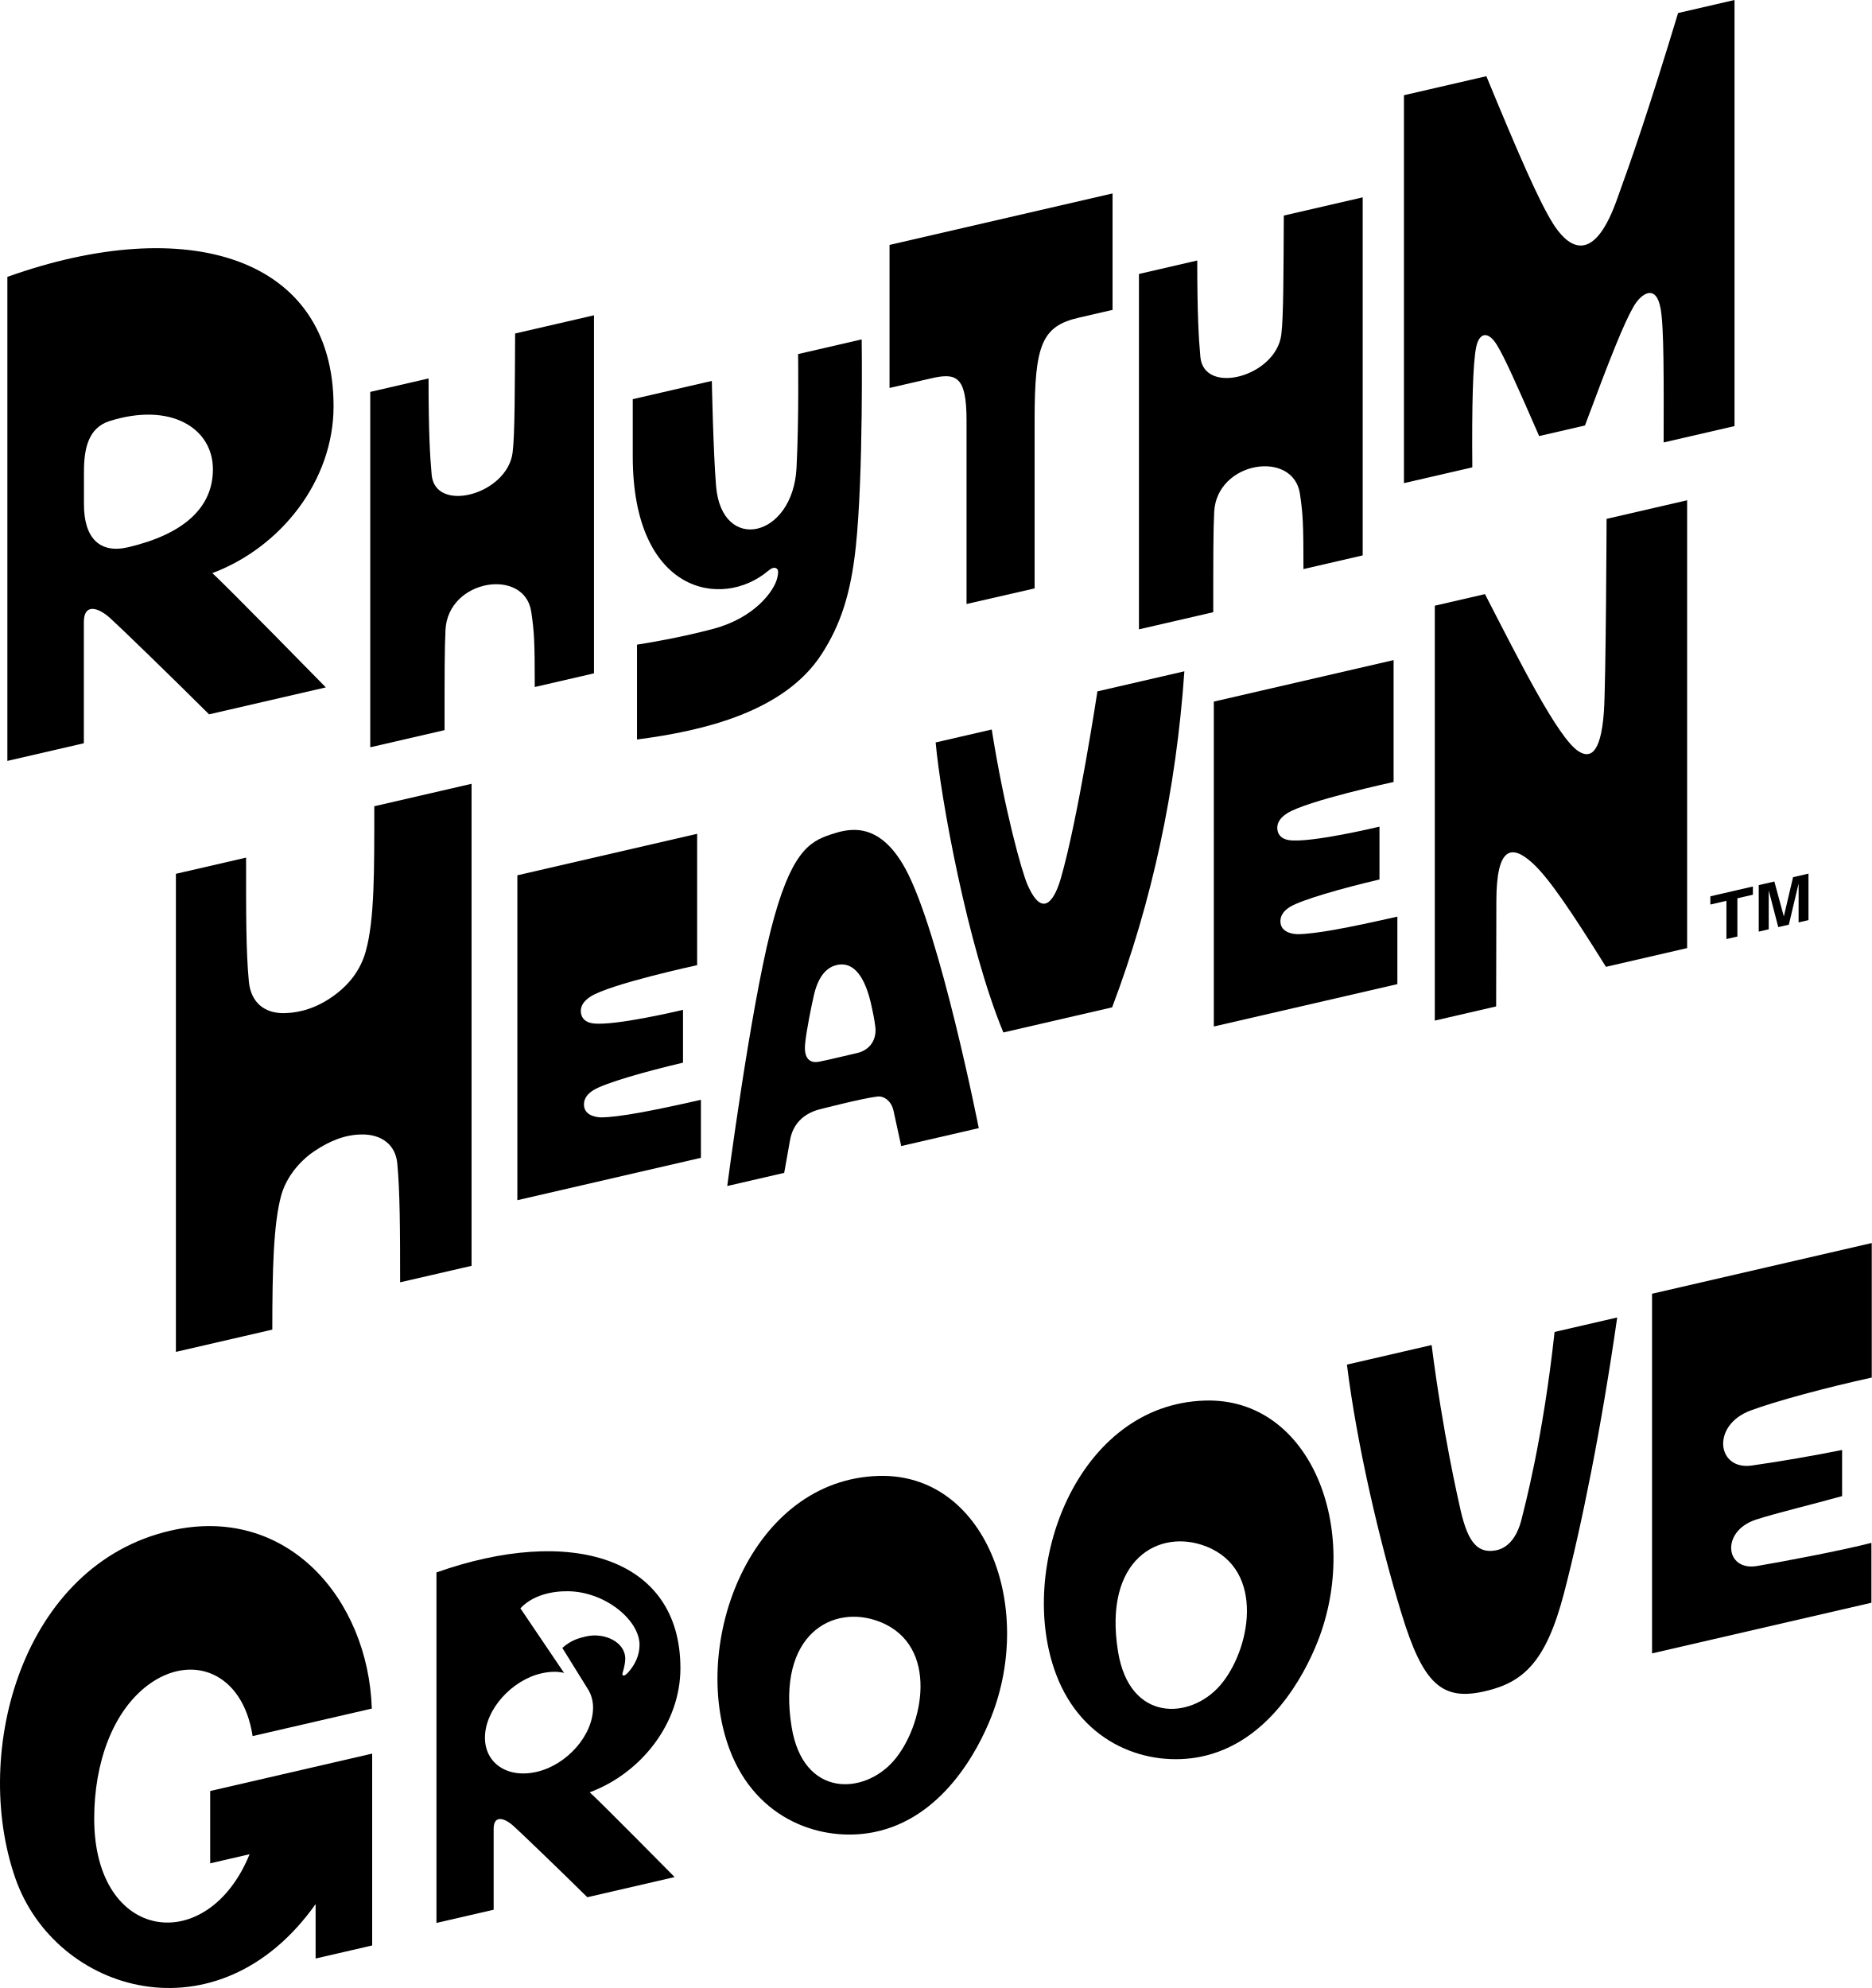
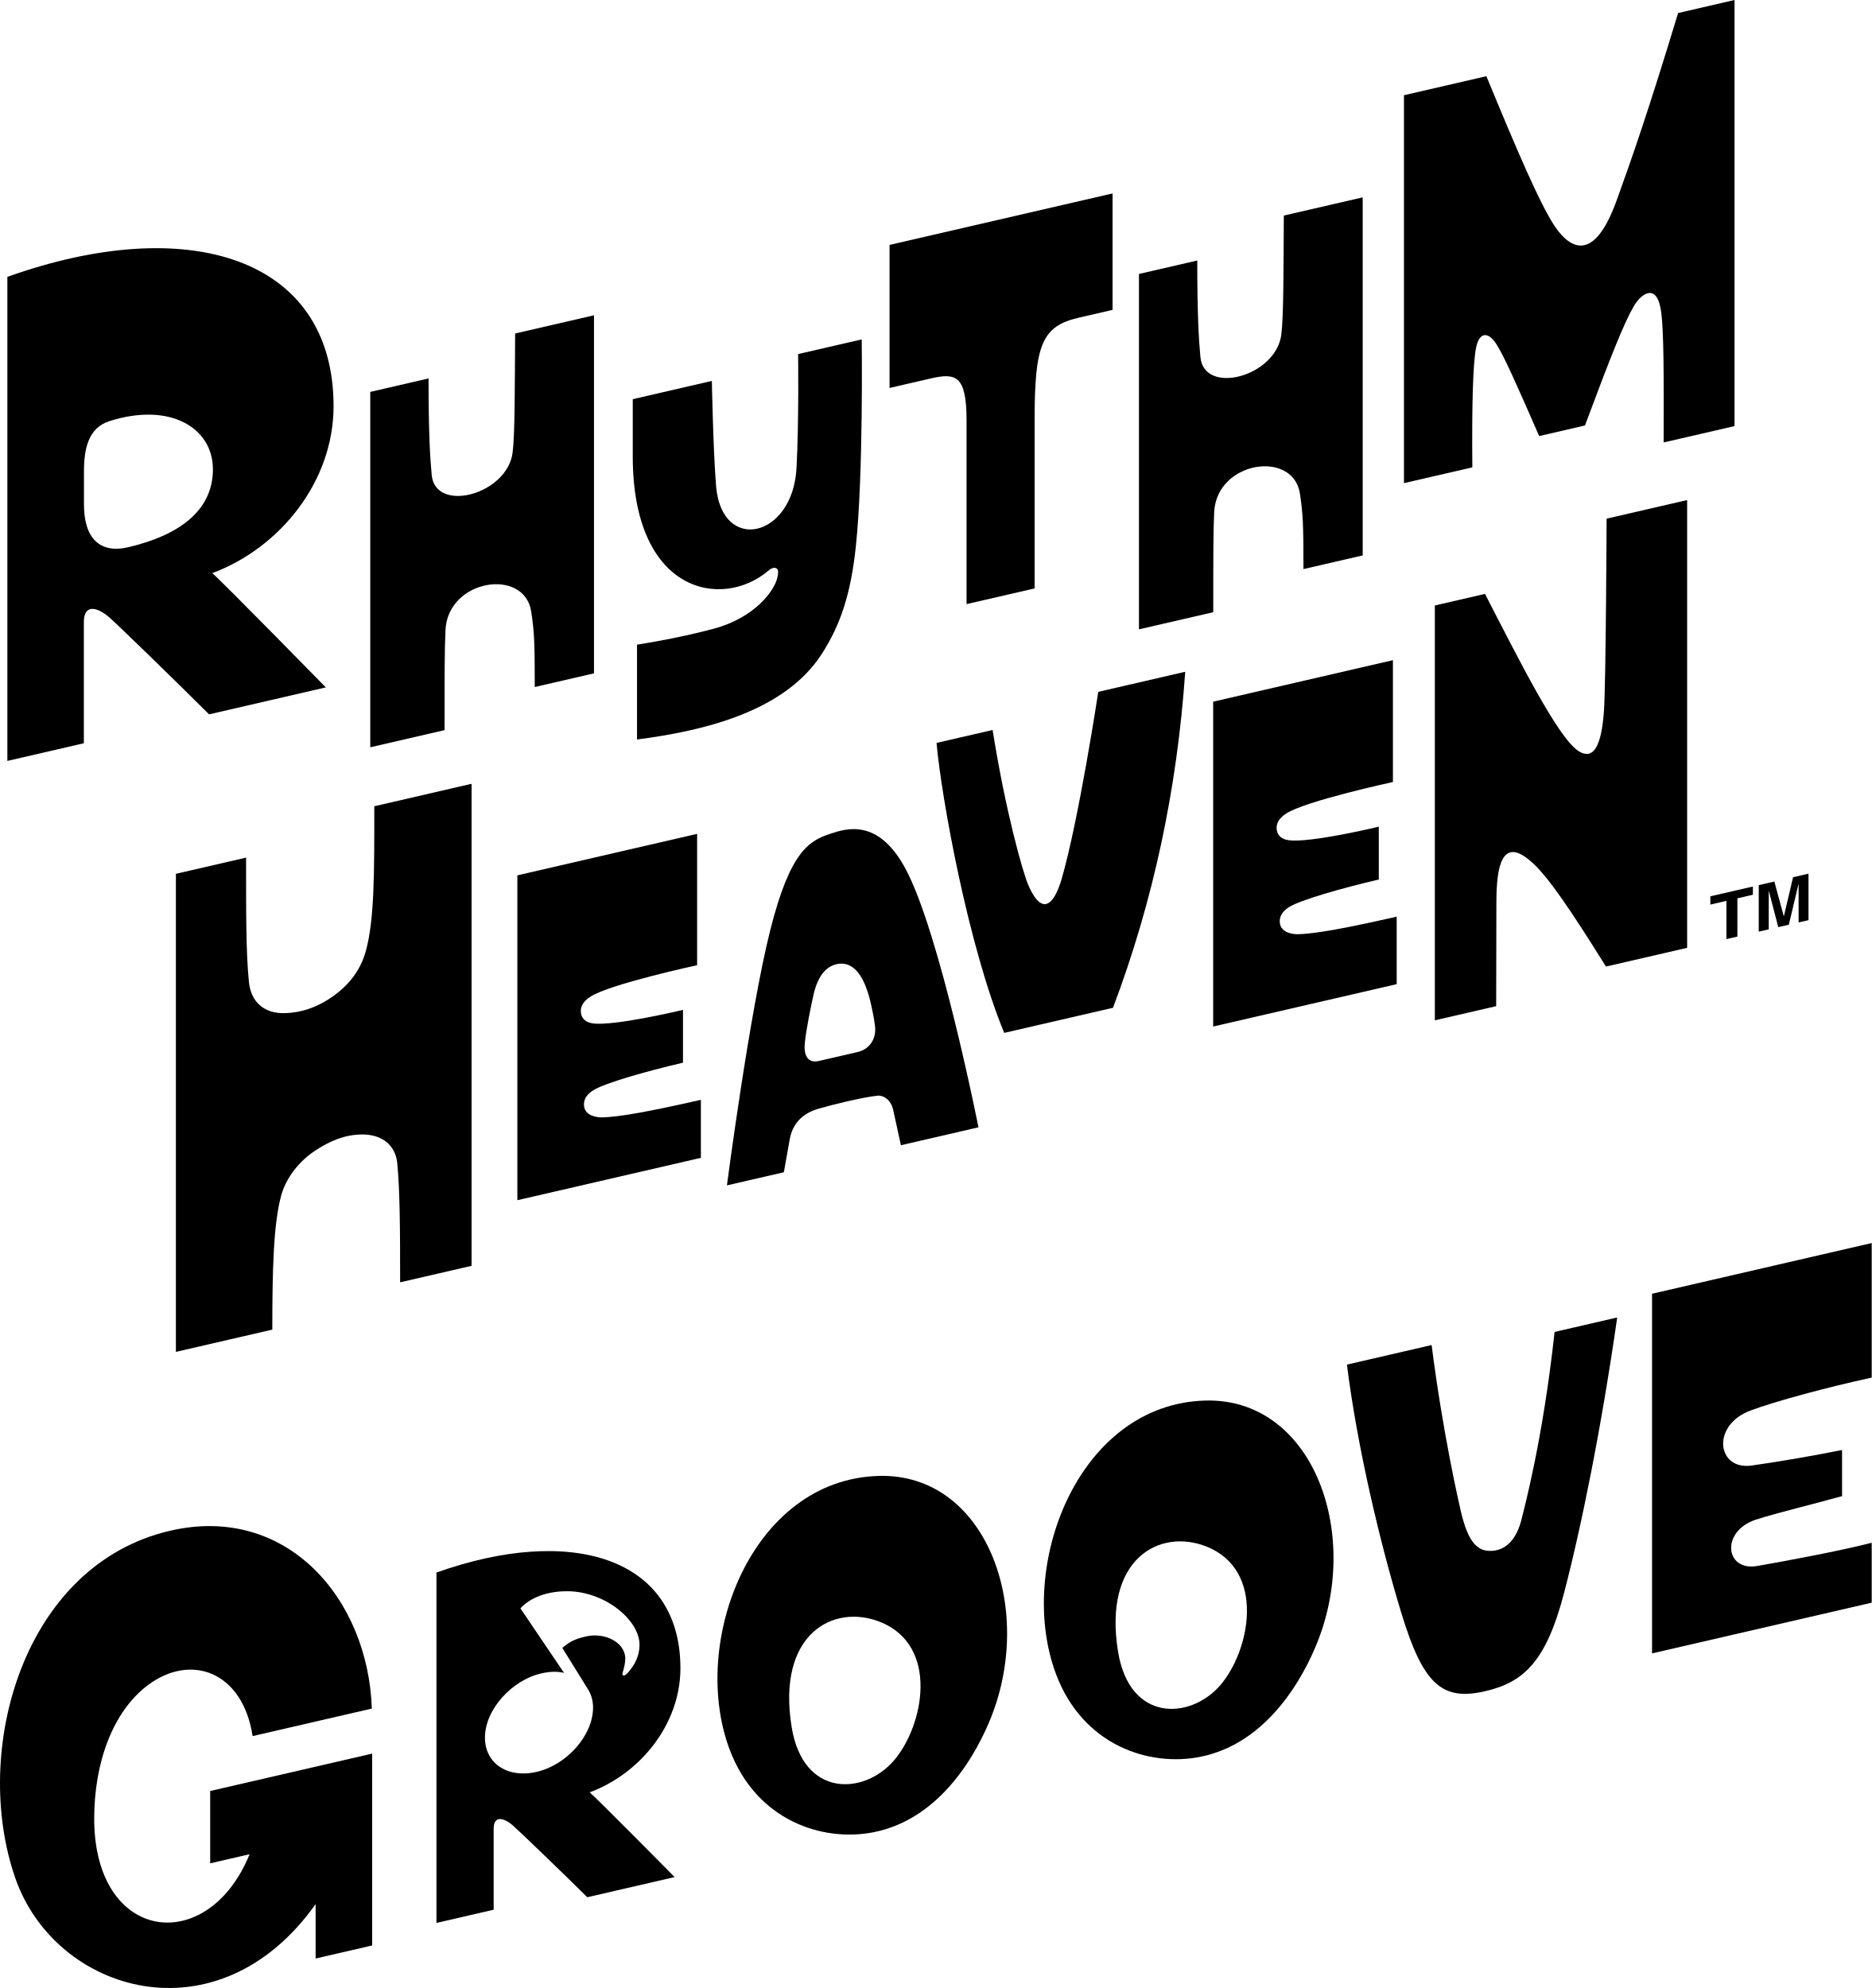
- <svg xmlns="http://www.w3.org/2000/svg" version="1.1" id="svg1" width="666.667" height="708.105" viewBox="0 0 666.667 708.105">
+ <svg xmlns="http://www.w3.org/2000/svg" version="1.1" id="svg1" width="666.667" height="708.125" viewBox="0 0 666.667 708.125">
  <defs id="defs1">
    <clipPath clipPathUnits="userSpaceOnUse" id="clipPath2">
-       <path d="M 0,531.079 H 500 V 0 H 0 Z" transform="translate(-467.5934,-154.2592)" id="path2" />
+       <path d="M 0,531.094 H 500 V 0 H 0 Z" transform="translate(-467.601,-154.263)" id="path2" />
    </clipPath>
    <clipPath clipPathUnits="userSpaceOnUse" id="clipPath4">
-       <path d="M 0,531.079 H 500 V 0 H 0 Z" transform="translate(-415.2741,-175.2621)" id="path4" />
+       <path d="M 0,531.094 H 500 V 0 H 0 Z" transform="translate(-415.2866,-175.2679)" id="path4" />
    </clipPath>
    <clipPath clipPathUnits="userSpaceOnUse" id="clipPath6">
-       <path d="M 0,531.079 H 500 V 0 H 0 Z" transform="translate(-325.9001,-80.8051)" id="path6" />
+       <path d="M 0,531.094 H 500 V 0 H 0 Z" transform="translate(-325.9096,-80.8079)" id="path6" />
    </clipPath>
    <clipPath clipPathUnits="userSpaceOnUse" id="clipPath8">
-       <path d="M 0,531.079 H 500 V 0 H 0 Z" transform="translate(-238.7067,-60.6752)" id="path8" />
+       <path d="M 0,531.094 H 500 V 0 H 0 Z" transform="translate(-238.7133,-60.6771)" id="path8" />
    </clipPath>
    <clipPath clipPathUnits="userSpaceOnUse" id="clipPath10">
-       <path d="M 0,531.079 H 500 V 0 H 0 Z" transform="translate(-143.3991,-57.7494)" id="path10" />
+       <path d="M 0,531.094 H 500 V 0 H 0 Z" transform="translate(-143.4033,-57.7503)" id="path10" />
    </clipPath>
    <clipPath clipPathUnits="userSpaceOnUse" id="clipPath12">
-       <path d="M 0,531.079 H 500 V 0 H 0 Z" transform="translate(-45.486,-122.1655)" id="path12" />
+       <path d="M 0,531.094 H 500 V 0 H 0 Z" transform="translate(-45.4877,-122.1693)" id="path12" />
    </clipPath>
    <clipPath clipPathUnits="userSpaceOnUse" id="clipPath14">
-       <path d="M 0,531.079 H 500 V 0 H 0 Z" transform="translate(-480.4577,-284.6659)" id="path14" />
+       <path d="M 0,531.094 H 500 V 0 H 0 Z" transform="translate(-480.4721,-284.6624)" id="path14" />
    </clipPath>
    <clipPath clipPathUnits="userSpaceOnUse" id="clipPath16">
-       <path d="M 0,531.079 H 500 V 0 H 0 Z" transform="translate(-429.1628,-392.4691)" id="path16" />
+       <path d="M 0,531.094 H 500 V 0 H 0 Z" transform="translate(-429.1791,-392.5355)" id="path16" />
    </clipPath>
    <clipPath clipPathUnits="userSpaceOnUse" id="clipPath18">
-       <path d="M 0,531.079 H 500 V 0 H 0 Z" transform="translate(-346.6432,-281.5224)" id="path18" />
+       <path d="M 0,531.094 H 500 V 0 H 0 Z" transform="translate(-346.475,-281.5223)" id="path18" />
    </clipPath>
    <clipPath clipPathUnits="userSpaceOnUse" id="clipPath20">
-       <path d="M 0,531.079 H 500 V 0 H 0 Z" transform="translate(-293.1491,-346.3842)" id="path20" />
+       <path d="M 0,531.094 H 500 V 0 H 0 Z" transform="translate(-293.3871,-346.2684)" id="path20" />
    </clipPath>
    <clipPath clipPathUnits="userSpaceOnUse" id="clipPath22">
-       <path d="M 0,531.079 H 500 V 0 H 0 Z" transform="translate(-229.0866,-249.7992)" id="path22" />
+       <path d="M 0,531.094 H 500 V 0 H 0 Z" transform="translate(-229.0102,-250.0223)" id="path22" />
    </clipPath>
    <clipPath clipPathUnits="userSpaceOnUse" id="clipPath24">
-       <path d="M 0,531.079 H 500 V 0 H 0 Z" transform="translate(-160.5983,-232.5849)" id="path24" />
+       <path d="M 0,531.094 H 500 V 0 H 0 Z" transform="translate(-160.6001,-232.5872)" id="path24" />
    </clipPath>
    <clipPath clipPathUnits="userSpaceOnUse" id="clipPath26">
-       <path d="M 0,531.079 H 500 V 0 H 0 Z" transform="translate(-99.9831,-315.6947)" id="path26" />
+       <path d="M 0,531.094 H 500 V 0 H 0 Z" transform="translate(-99.98631,-315.7029)" id="path26" />
    </clipPath>
    <clipPath clipPathUnits="userSpaceOnUse" id="clipPath28">
-       <path d="M 0,531.079 H 500 V 0 H 0 Z" transform="translate(-448.2633,-527.5991)" id="path28" />
+       <path d="M 0,531.094 H 500 V 0 H 0 Z" transform="translate(-448.2807,-527.6136)" id="path28" />
    </clipPath>
    <clipPath clipPathUnits="userSpaceOnUse" id="clipPath30">
-       <path d="M 0,531.079 H 500 V 0 H 0 Z" transform="translate(-342.942,-473.494)" id="path30" />
+       <path d="M 0,531.094 H 500 V 0 H 0 Z" transform="translate(-342.9555,-473.5067)" id="path30" />
    </clipPath>
    <clipPath clipPathUnits="userSpaceOnUse" id="clipPath32">
-       <path d="M 0,531.079 H 500 V 0 H 0 Z" transform="translate(-237.6208,-465.6523)" id="path32" />
+       <path d="M 0,531.094 H 500 V 0 H 0 Z" transform="translate(-237.6303,-465.6653)" id="path32" />
    </clipPath>
    <clipPath clipPathUnits="userSpaceOnUse" id="clipPath34">
-       <path d="M 0,531.079 H 500 V 0 H 0 Z" transform="translate(-230.1813,-440.4135)" id="path34" />
+       <path d="M 0,531.094 H 500 V 0 H 0 Z" transform="translate(-230.1899,-440.4251)" id="path34" />
    </clipPath>
    <clipPath clipPathUnits="userSpaceOnUse" id="clipPath36">
-       <path d="M 0,531.079 H 500 V 0 H 0 Z" transform="translate(-137.6022,-441.9877)" id="path36" />
+       <path d="M 0,531.094 H 500 V 0 H 0 Z" transform="translate(-137.6074,-441.9998)" id="path36" />
    </clipPath>
    <clipPath clipPathUnits="userSpaceOnUse" id="clipPath38">
-       <path d="M 0,531.079 H 500 V 0 H 0 Z" transform="translate(-34.2243,-384.8852)" id="path38" />
+       <path d="M 0,531.094 H 500 V 0 H 0 Z" transform="translate(-34.2255,-384.8958)" id="path38" />
    </clipPath>
  </defs>
  <g id="layer-MC0">
-     <path id="path1" d="M 0,0 C 6.68,2.506 20.662,6.26 32.406,8.81 V 44.755 L -26.286,31.205 V -64.87 l 58.599,13.529 v 16.005 C 24.607,-37.353 8.73,-40.344 1.74,-41.529 c -8.513,-1.435 -9.725,9.283 -0.311,12.38 5.407,1.765 15.318,4.126 23.054,6.295 v 12.326 C 17.431,-11.96 7.892,-13.619 0.373,-14.683 -8.948,-16.028 -10.564,-3.959 0,0" style="fill:#000000;fill-opacity:1;fill-rule:nonzero;stroke:none" transform="matrix(1.333333,0,0,-1.333333,623.4579,502.4264)" clip-path="url(#clipPath2)" />
-     <path id="path3" d="m 0,0 c -3.135,-28.861 -8.165,-47.279 -8.786,-49.887 -1.304,-5.402 -4.036,-8.042 -7.172,-8.507 -5.061,-0.807 -7.513,2.887 -9.469,12.202 -0.186,0.869 -4.415,19.06 -7.42,42.69 l -22.625,-5.224 c 2.701,-21.702 8.8,-47.576 14.544,-66.39 5.775,-18.939 10.799,-23.531 22.3,-20.876 10.14,2.341 16.286,7.603 21.122,26.127 4.75,18.193 10.009,44.294 14.232,73.726 z" style="fill:#000000;fill-opacity:1;fill-rule:nonzero;stroke:none" transform="matrix(1.333333,0,0,-1.333333,553.6988,474.4225)" clip-path="url(#clipPath4)" />
-     <path id="path5" d="m 0,0 c -7.941,-9.119 -24.173,-9.915 -27.244,9.084 -4.003,24.761 11.081,32.989 23.579,28.06 C 12.327,30.836 8.072,9.27 0,0 M -3.969,76.124 C -38.043,75.165 -54.535,31.585 -43.802,3.031 c 7.152,-19.025 24.823,-24.786 38.457,-22.093 18.342,3.624 27.869,21.78 31.434,30.824 11.684,29.65 -1.658,65.162 -30.058,64.362" style="fill:#000000;fill-opacity:1;fill-rule:nonzero;stroke:none" transform="matrix(1.333333,0,0,-1.333333,434.5335,600.3652)" clip-path="url(#clipPath6)" />
-     <path id="path7" d="m 0,0 c -7.942,-9.12 -24.173,-9.915 -27.245,9.084 -4.003,24.761 11.081,32.989 23.58,28.06 C 12.327,30.835 8.072,9.27 0,0 m -3.97,76.124 c -34.073,-0.96 -50.566,-44.539 -39.832,-73.093 7.151,-19.026 24.823,-24.787 38.457,-22.093 18.341,3.624 27.869,21.779 31.433,30.823 11.685,29.65 -1.658,65.163 -30.058,64.363" style="fill:#000000;fill-opacity:1;fill-rule:nonzero;stroke:none" transform="matrix(1.333333,0,0,-1.333333,318.2756,627.2051)" clip-path="url(#clipPath8)" />
-     <path id="path9" d="m 0,0 c -7.993,-1.846 -13.855,2.414 -13.855,9.108 0,7.669 7.329,15.403 14.986,17.17 2.195,0.507 4.232,0.621 6.149,0.146 L -4.384,43.677 c 3.258,3.517 8.438,4.624 12.737,4.567 9.931,-0.132 19.086,-7.73 19.086,-14.318 0,-2.956 -1.318,-5.454 -3.08,-7.413 -1.057,-1.176 -1.701,-0.92 -1.44,-0.069 0.407,1.327 0.707,2.71 0.707,3.753 0,4.544 -5.637,7.092 -10.466,5.977 C 11.291,35.743 9.114,35.178 6.815,33.097 L 13.712,21.983 C 14.505,20.705 15.025,19.02 15.025,17.195 15.025,9.693 7.967,1.839 0,0 m 38.359,27.685 c 0,29.759 -29.557,38.195 -65.17,25.576 v -93.625 l 15.28,3.527 v 21.611 c 0,3.671 2.72,3.036 5.232,0.813 1.765,-1.566 12.374,-11.758 19.786,-19.088 l 23.327,5.386 c 0,0 -20.337,20.604 -22.684,22.642 13.662,5.094 24.229,18.331 24.229,33.158" style="fill:#000000;fill-opacity:1;fill-rule:nonzero;stroke:none" transform="matrix(1.333333,0,0,-1.333333,191.1988,631.1061)" clip-path="url(#clipPath10)" />
-     <path id="path11" d="m 0,0 c 31.102,7.181 52.866,-18.16 53.837,-47.52 l -31.841,-7.35 c -2.655,17.28 -16.498,22.22 -27.97,13.616 -9.358,-7.018 -14.349,-20.685 -14.349,-35.663 0,-33.198 30.368,-36.959 41.507,-9.515 l -10.523,-2.429 v 19.321 l 43.272,9.99 v -51.253 l -15.109,-3.487 v 14.542 c -26.109,-36.85 -69.553,-23.809 -80.238,6.979 C -53.204,-58.794 -39.39,-9.094 0,0" style="fill:#000000;fill-opacity:1;fill-rule:nonzero;stroke:none" transform="matrix(1.333333,0,0,-1.333333,60.648,545.218)" clip-path="url(#clipPath12)" />
-     <path id="path13" d="M 0,0 V 10.375 L -2.608,-0.603 -5.434,-1.254 -7.979,8.533 V -1.842 l -2.671,-0.617 v 12.42 l 4.171,0.963 2.516,-9.27 0.031,0.007 2.453,10.418 4.118,0.95 V 0.609 Z M -19.28,-4.451 V 5.766 L -23.575,4.774 V 6.97 l 11.361,2.623 V 7.397 l -4.14,-0.956 V -3.776 Z" style="fill:#000000;fill-opacity:1;fill-rule:nonzero;stroke:none" transform="matrix(1.333333,0,0,-1.333333,640.6103,328.5508)" clip-path="url(#clipPath14)" />
-     <path id="path15" d="m 0,0 c 0,0 -0.168,-43.798 -0.713,-51.502 -0.851,-12.035 -4.085,-12.357 -6.837,-10.552 -5.49,3.602 -15.75,24.114 -24.935,41.951 l -13.402,-3.094 v -110.835 l 16.387,3.783 0.056,28.123 c 0.028,14.437 3.969,15.376 9.697,10.131 4.347,-3.979 10.26,-12.754 19.579,-27.675 l 21.685,5.006 V 4.967 Z" style="fill:#000000;fill-opacity:1;fill-rule:nonzero;stroke:none" transform="matrix(1.333333,0,0,-1.333333,572.2171,184.8132)" clip-path="url(#clipPath16)" />
-     <path id="path17" d="m 0,0 c -0.497,-0.003 -4.179,0.123 -4.572,2.931 -0.228,1.626 0.552,3.153 2.516,4.355 3.072,1.879 13.704,4.934 23.909,7.327 v 14.111 c 0,0 -18.478,-4.446 -24.16,-3.601 -1.726,0.257 -2.876,1.169 -3.104,2.764 -0.234,1.629 0.588,3.098 2.516,4.354 5.198,3.385 28.522,8.417 28.522,8.417 v 32.558 l -48.024,-11.087 -0.001,-86.793 49.032,11.32 V 4.689 C 13.548,1.717 4.702,0.025 0,0" style="fill:#000000;fill-opacity:1;fill-rule:nonzero;stroke:none" transform="matrix(1.333333,0,0,-1.333333,462.1909,332.7421)" clip-path="url(#clipPath18)" />
-     <path id="path19" d="m 0,0 c 0,0 -5.202,-34.277 -9.822,-50.117 -1.321,-4.527 -4.511,-11.452 -8.85,-1.55 -1.555,3.547 -6.168,20.117 -9.555,41.479 l -14.982,-3.458 c 1.312,-14.689 8.504,-54.361 18.087,-77.473 l 29.058,6.709 c 10.695,28.305 17.112,58.202 19.293,89.773 z" style="fill:#000000;fill-opacity:1;fill-rule:nonzero;stroke:none" transform="matrix(1.333333,0,0,-1.333333,390.8655,246.2597)" clip-path="url(#clipPath20)" />
-     <path id="path21" d="m 0,0 c -2.314,-0.504 -7.58,-1.838 -10.27,-2.342 -2.575,-0.503 -4.079,0.949 -3.761,4.624 0.289,3.438 1.8,10.728 2.372,13.189 1.267,5.444 3.756,7.713 6.683,8.121 3.752,0.523 7.03,-2.757 8.824,-11.648 C 4.021,11.084 4.459,9.3 4.745,6.876 5.091,3.932 3.646,0.918 0,0 M 12.807,49.135 C 5.535,62.533 -2.922,59.756 -7.255,58.323 -12.932,56.444 -17.971,53.528 -23.244,32.613 -28.787,10.628 -34.82,-35.555 -34.82,-35.555 l 15.214,3.513 1.563,8.756 c 0.755,4.229 3.447,6.916 7.55,8.123 0,0 11.788,3.06 15.812,3.517 1.701,0.194 3.699,-1.148 4.279,-3.81 l 2.055,-9.421 20.72,4.783 c 0,0 -10.308,52.171 -19.566,69.229" style="fill:#000000;fill-opacity:1;fill-rule:nonzero;stroke:none" transform="matrix(1.333333,0,0,-1.333333,305.4488,375.0397)" clip-path="url(#clipPath22)" />
-     <path id="path23" d="m 0,0 c -0.497,-0.003 -4.178,0.123 -4.572,2.931 -0.228,1.626 0.553,3.153 2.517,4.355 3.071,1.879 13.703,4.934 23.908,7.327 v 14.111 c 0,0 -18.478,-4.446 -24.16,-3.601 -1.726,0.257 -2.875,1.169 -3.104,2.764 -0.234,1.629 0.588,3.098 2.517,4.354 5.197,3.385 28.521,8.417 28.521,8.417 V 75.751 L -22.398,64.664 v -86.792 l 49.032,11.32 V 4.689 C 13.548,1.716 4.702,0.025 0,0" style="fill:#000000;fill-opacity:1;fill-rule:nonzero;stroke:none" transform="matrix(1.333333,0,0,-1.333333,214.1311,397.9921)" clip-path="url(#clipPath24)" />
-     <path id="path25" d="m 0,0 c 0,-17.319 0.087,-30.281 -2.285,-38.775 -1.441,-5.159 -4.614,-9.086 -8.85,-12.059 -4.315,-3.028 -8.64,-4.354 -12.877,-4.438 -5.166,-0.103 -8.942,2.709 -9.493,8.448 -0.793,8.245 -0.741,18.665 -0.741,33.104 l -18.749,-4.328 v -127.71 l 25.753,5.946 c 0,16.252 0.334,28.233 2.337,35.705 1.365,5.092 5.078,9.389 8.827,11.921 4.382,2.958 8.412,4.439 12.657,4.507 5.159,0.084 9.076,-2.579 9.563,-7.723 0.713,-7.537 0.76,-17.786 0.76,-31.774 l 19.083,4.406 V 5.999 Z" style="fill:#000000;fill-opacity:1;fill-rule:nonzero;stroke:none" transform="matrix(1.333333,0,0,-1.333333,133.3108,287.1791)" clip-path="url(#clipPath26)" />
-     <path id="path27" d="m 0,0 c -7.995,-26.399 -12.52,-39.308 -16.462,-50.19 -6.718,-18.516 -13.685,-11.243 -16.934,-6.079 -3.775,6.051 -8.911,17.822 -17.821,39.391 l -22.013,-5.08 v -103.626 l 18.265,4.218 c -0.139,16.517 0.139,27.732 1.027,32.09 0.805,3.914 3.165,4.469 5.552,0.583 1.971,-3.192 5.08,-10.104 11.271,-24.318 l 12.239,2.826 c 6.746,18.127 10.386,27.266 12.967,31.736 2.082,3.636 6.052,6.19 7.245,-0.528 0.916,-5.08 0.833,-18.861 0.806,-35.739 l 18.931,4.37 V 3.48 Z" style="fill:#000000;fill-opacity:1;fill-rule:nonzero;stroke:none" transform="matrix(1.333333,0,0,-1.333333,597.6844,4.639867)" clip-path="url(#clipPath28)" />
-     <path id="path29" d="m 0,0 c -0.083,-14.158 -0.056,-27.066 -0.666,-31.785 -1.416,-11.271 -20.682,-16.351 -21.625,-5.968 -0.444,4.885 -0.833,11.34 -0.833,25.747 l -15.573,-3.595 v -94.939 l 19.848,4.582 c 0,15.074 0,21.624 0.25,26.787 0.694,13.602 21.125,16.684 22.902,4.858 0.805,-5.386 0.944,-7.967 0.944,-20.126 l 15.823,3.653 v 95.65 z" style="fill:#000000;fill-opacity:1;fill-rule:nonzero;stroke:none" transform="matrix(1.333333,0,0,-1.333333,457.256,76.78)" clip-path="url(#clipPath30)" />
-     <path id="path31" d="m 0,0 v -38.214 l 11.076,2.557 c 6.718,1.551 9.494,0.676 9.494,-11.215 v -49.054 l 18.183,4.166 v 44.999 c 0,19.988 1.877,25.032 11.77,27.316 l 9.05,2.089 v 31.109 z" style="fill:#000000;fill-opacity:1;fill-rule:nonzero;stroke:none" transform="matrix(1.333333,0,0,-1.333333,316.8277,87.2356)" clip-path="url(#clipPath32)" />
-     <path id="path33" d="m 0,0 -16.989,-3.922 c 0,0 0.25,-17.489 -0.416,-30.37 -0.972,-18.849 -19.96,-22.902 -21.487,-4.969 -0.777,9.411 -1.138,28.168 -1.138,28.168 l -21.125,-4.877 v -15.296 c 0,-36.504 23.735,-41.001 36.143,-30.591 0.75,0.638 1.499,1.027 2.11,0.749 0.694,-0.305 0.666,-1.055 0.389,-2.443 -0.75,-3.636 -6.135,-10.826 -17.017,-13.741 -8.3,-2.221 -16.434,-3.622 -20.487,-4.26 v -25.332 c 18.266,2.36 39.419,7.578 49.274,22.736 5.136,7.911 7.828,16.267 9.161,28.648 C 0.5,-36.013 0,0 0,0" style="fill:#000000;fill-opacity:1;fill-rule:nonzero;stroke:none" transform="matrix(1.333333,0,0,-1.333333,306.9084,120.8873)" clip-path="url(#clipPath34)" />
-     <path id="path35" d="m 0,0 c -0.083,-14.158 -0.056,-27.066 -0.667,-31.785 -1.415,-11.271 -20.681,-16.351 -21.625,-5.968 -0.443,4.885 -0.832,11.34 -0.832,25.747 l -15.573,-3.595 v -94.939 l 19.848,4.582 c 0,15.074 0,21.623 0.25,26.787 0.694,13.602 21.125,16.683 22.902,4.858 0.805,-5.386 0.944,-7.968 0.944,-20.126 l 15.823,3.653 v 95.65 z" style="fill:#000000;fill-opacity:1;fill-rule:nonzero;stroke:none" transform="matrix(1.333333,0,0,-1.333333,183.4696,118.7884)" clip-path="url(#clipPath36)" />
-     <path id="path37" d="m 0,0 c -7.579,-1.776 -11.798,2.443 -11.798,11.465 v 8.717 c 0,6.287 1.221,11.742 6.829,13.519 C 11.312,38.859 22.652,31.841 22.652,20.82 22.652,10.521 14.768,3.47 0,0 m 54.881,37.67 c 0,40.058 -39.197,51.689 -87.138,34.561 V -57.078 l 20.431,4.718 v 32.373 c 0,4.942 3.637,4.081 6.995,1.083 2.36,-2.11 16.546,-15.851 26.456,-25.734 l 31.19,7.201 c 0,0 -27.192,27.777 -30.33,30.525 18.266,6.829 32.396,24.625 32.396,44.582" style="fill:#000000;fill-opacity:1;fill-rule:nonzero;stroke:none" transform="matrix(1.333333,0,0,-1.333333,45.6324,194.9251)" clip-path="url(#clipPath38)" />
+     <path id="path1" d="M 0,0 C 6.679,2.505 20.657,6.258 32.399,8.807 V 44.754 L -26.28,31.207 v -96.078 l 58.679,13.547 v 16.006 c -7.704,-2.017 -23.67,-5.028 -30.66,-6.213 -8.51,-1.435 -9.722,9.284 -0.31,12.38 5.405,1.765 15.314,4.125 23.049,6.295 v 12.325 C 17.427,-11.962 7.89,-13.62 0.373,-14.684 -8.946,-16.028 -10.562,-3.959 0,0" style="fill:#000000;fill-opacity:1;fill-rule:nonzero;stroke:none" transform="matrix(1.333333,0,0,-1.333333,623.468,502.4413)" clip-path="url(#clipPath2)" />
+     <path id="path3" d="m 0,0 c -3.134,-28.862 -8.165,-47.281 -8.785,-49.889 -1.305,-5.402 -4.037,-8.042 -7.173,-8.507 -5.061,-0.807 -7.514,2.887 -9.47,12.202 -0.186,0.87 -4.414,19.06 -7.42,42.691 l -22.625,-5.224 c 2.702,-21.702 8.8,-47.577 14.544,-66.392 5.776,-18.94 10.799,-23.532 22.301,-20.876 10.14,2.34 16.286,7.603 21.122,26.127 4.751,18.194 10.01,44.296 14.233,73.729 z" style="fill:#000000;fill-opacity:1;fill-rule:nonzero;stroke:none" transform="matrix(1.333333,0,0,-1.333333,553.7155,474.4348)" clip-path="url(#clipPath4)" />
+     <path id="path5" d="m 0,0 c -7.941,-9.12 -24.174,-9.916 -27.245,9.084 -4.003,24.762 11.082,32.99 23.58,28.061 C 12.328,30.836 8.073,9.27 0,0 m -3.969,76.126 c -34.074,-0.959 -50.567,-44.54 -39.834,-73.095 7.152,-19.026 24.824,-24.787 38.458,-22.093 18.343,3.624 27.87,21.779 31.435,30.824 11.685,29.651 -1.658,65.164 -30.059,64.364" style="fill:#000000;fill-opacity:1;fill-rule:nonzero;stroke:none" transform="matrix(1.333333,0,0,-1.333333,434.5461,600.3815)" clip-path="url(#clipPath6)" />
+     <path id="path7" d="m 0,0 c -7.941,-9.12 -24.173,-9.916 -27.245,9.084 -4.003,24.762 11.082,32.99 23.58,28.061 C 12.328,30.836 8.073,9.27 0,0 m -3.969,76.126 c -34.074,-0.959 -50.568,-44.54 -39.834,-73.095 7.152,-19.026 24.824,-24.787 38.458,-22.093 18.343,3.624 27.87,21.779 31.435,30.824 11.685,29.651 -1.658,65.164 -30.059,64.364" style="fill:#000000;fill-opacity:1;fill-rule:nonzero;stroke:none" transform="matrix(1.333333,0,0,-1.333333,318.2844,627.2225)" clip-path="url(#clipPath8)" />
+     <path id="path9" d="m 0,0 c -7.993,-1.845 -13.856,2.415 -13.856,9.11 0,7.668 7.33,15.402 14.987,17.17 2.195,0.506 4.232,0.621 6.149,0.146 L -4.384,43.68 c 3.258,3.517 8.438,4.624 12.738,4.567 9.931,-0.132 19.086,-7.731 19.086,-14.319 0,-2.956 -1.318,-5.454 -3.08,-7.413 -1.057,-1.176 -1.701,-0.92 -1.44,-0.07 0.407,1.328 0.707,2.711 0.707,3.754 0,4.544 -5.637,7.092 -10.467,5.978 C 11.292,35.745 9.115,35.18 6.816,33.099 l 6.897,-11.114 c 0.793,-1.279 1.312,-2.964 1.312,-4.788 C 15.025,9.694 7.967,1.84 0,0 m 38.36,27.671 c 0,29.751 -29.316,38.344 -65.172,25.564 v -93.599 l 15.281,3.527 v 21.605 c 0,3.669 2.72,3.035 5.232,0.812 1.765,-1.564 12.374,-11.753 19.786,-19.081 l 23.328,5.386 c 0,0 -20.338,20.597 -22.684,22.635 13.661,5.093 24.229,18.328 24.229,33.151" style="fill:#000000;fill-opacity:1;fill-rule:nonzero;stroke:none" transform="matrix(1.333333,0,0,-1.333333,191.2044,631.1249)" clip-path="url(#clipPath10)" />
+     <path id="path11" d="m 0,0 c 31.103,7.181 52.868,-18.161 53.839,-47.521 l -31.843,-7.351 c -2.655,17.28 -16.498,22.221 -27.971,13.617 -9.358,-7.018 -14.349,-20.685 -14.349,-35.664 0,-33.2 30.369,-36.961 41.508,-9.516 l -10.523,-2.429 v 19.322 l 43.273,9.99 v -51.254 l -15.109,-3.488 v 14.543 c -26.11,-36.851 -69.556,-23.81 -80.241,6.98 C -53.206,-58.796 -39.392,-9.094 0,0" style="fill:#000000;fill-opacity:1;fill-rule:nonzero;stroke:none" transform="matrix(1.333333,0,0,-1.333333,60.65027,545.2329)" clip-path="url(#clipPath12)" />
+     <path id="path13" d="M 0,0 V 10.375 L -2.608,-0.602 -5.434,-1.254 -7.979,8.533 V -1.842 L -10.65,-2.459 V 9.962 l 4.171,0.963 2.516,-9.271 0.031,0.007 2.453,10.418 4.119,0.951 V 0.609 Z M -19.28,-4.451 V 5.767 l -4.296,-0.992 v 2.203 l 11.362,2.623 V 7.398 l -4.14,-0.956 V -3.776 Z" style="fill:#000000;fill-opacity:1;fill-rule:nonzero;stroke:none" transform="matrix(1.333333,0,0,-1.333333,640.6295,328.5755)" clip-path="url(#clipPath14)" />
+     <path id="path15" d="m 0,0 c 0,0 -0.168,-43.793 -0.713,-51.497 -0.851,-12.033 -4.085,-12.356 -6.837,-10.551 -5.489,3.602 -15.747,24.111 -24.932,41.947 l -13.4,-3.094 v -110.824 l 16.385,3.783 0.056,28.121 c 0.028,14.434 3.969,15.373 9.696,10.13 4.346,-3.979 10.259,-12.753 19.577,-27.673 l 21.683,5.006 V 4.967 Z" style="fill:#000000;fill-opacity:1;fill-rule:nonzero;stroke:none" transform="matrix(1.333333,0,0,-1.333333,572.2388,184.7447)" clip-path="url(#clipPath16)" />
+     <path id="path17" d="m 0,0 c -0.498,-0.002 -4.179,0.123 -4.572,2.931 -0.228,1.626 0.552,3.153 2.516,4.354 3.072,1.879 13.702,4.934 23.906,7.327 v 14.109 c 0,0 -18.475,-4.445 -24.157,-3.6 -1.726,0.256 -2.876,1.169 -3.104,2.763 -0.234,1.63 0.588,3.098 2.516,4.354 5.197,3.385 28.519,8.416 28.519,8.416 V 73.207 L -22.396,62.12 v -86.784 l 49.027,11.319 V 4.689 C 13.546,1.716 4.701,0.026 0,0" style="fill:#000000;fill-opacity:1;fill-rule:nonzero;stroke:none" transform="matrix(1.333333,0,0,-1.333333,461.9667,332.7623)" clip-path="url(#clipPath18)" />
+     <path id="path19" d="m 0,0 c 0,0 -5.202,-34.273 -9.821,-50.112 -1.321,-4.526 -4.51,-11.451 -8.85,-1.55 -1.554,3.547 -6.167,20.115 -9.553,41.475 l -14.981,-3.459 C -41.894,-28.332 -34.702,-68 -25.12,-91.11 l 29.055,6.708 C 14.629,-56.1 21.046,-26.206 23.227,5.362 Z" style="fill:#000000;fill-opacity:1;fill-rule:nonzero;stroke:none" transform="matrix(1.333333,0,0,-1.333333,391.1828,246.4341)" clip-path="url(#clipPath20)" />
+     <path id="path21" d="m 0,0 -10.269,-2.371 c -2.576,-0.594 -4.074,0.979 -3.761,4.653 0.294,3.438 1.8,10.727 2.372,13.188 1.267,5.443 3.756,7.712 6.682,8.12 3.752,0.523 7.03,-2.757 8.824,-11.647 C 4.021,11.083 4.459,9.3 4.744,6.875 5.091,3.932 3.646,0.842 0,0 M 12.806,49.131 C 5.534,62.527 -2.921,59.751 -7.254,58.317 -12.931,56.439 -17.969,53.523 -23.242,32.61 -28.784,10.627 -34.824,-35.604 -34.824,-35.604 l 15.211,3.512 1.572,8.809 c 0.755,4.229 3.446,6.915 7.549,8.122 3.945,1.161 11.787,3.06 15.811,3.517 1.7,0.193 3.698,-1.148 4.278,-3.81 l 2.054,-9.42 20.719,4.783 c 0,0 -10.307,52.165 -19.564,69.222" style="fill:#000000;fill-opacity:1;fill-rule:nonzero;stroke:none" transform="matrix(1.333333,0,0,-1.333333,305.3469,374.7623)" clip-path="url(#clipPath22)" />
+     <path id="path23" d="m 0,0 c -0.497,-0.003 -4.178,0.123 -4.571,2.931 -0.228,1.626 0.552,3.153 2.516,4.354 3.071,1.879 13.702,4.934 23.906,7.327 v 14.109 c 0,0 -18.476,-4.445 -24.158,-3.6 -1.725,0.256 -2.875,1.169 -3.103,2.763 -0.234,1.63 0.587,3.098 2.516,4.354 5.197,3.384 28.519,8.416 28.519,8.416 v 35.09 L -22.396,64.658 v -86.784 l 49.027,11.318 V 4.689 C 13.546,1.716 4.702,0.026 0,0" style="fill:#000000;fill-opacity:1;fill-rule:nonzero;stroke:none" transform="matrix(1.333333,0,0,-1.333333,214.1335,398.0091)" clip-path="url(#clipPath24)" />
+     <path id="path25" d="m 0,0 c 0,-17.32 0.087,-30.282 -2.285,-38.776 -1.442,-5.16 -4.614,-9.087 -8.851,-12.06 -4.315,-3.028 -8.64,-4.354 -12.877,-4.438 -5.166,-0.102 -8.942,2.709 -9.493,8.448 -0.793,8.246 -0.741,18.666 -0.741,33.106 l -18.75,-4.329 v -127.713 l 25.754,5.945 c 0,16.254 0.334,28.234 2.337,35.706 1.365,5.093 5.079,9.39 8.828,11.922 4.381,2.959 8.412,4.439 12.657,4.508 5.159,0.083 9.076,-2.58 9.563,-7.725 0.713,-7.537 0.76,-17.787 0.76,-31.774 l 19.083,4.406 V 5.999 Z" style="fill:#000000;fill-opacity:1;fill-rule:nonzero;stroke:none" transform="matrix(1.333333,0,0,-1.333333,133.3151,287.1881)" clip-path="url(#clipPath26)" />
+     <path id="path27" d="m 0,0 c -7.996,-26.4 -12.521,-39.31 -16.463,-50.192 -6.718,-18.516 -13.686,-11.243 -16.934,-6.079 -3.776,6.052 -8.912,17.822 -17.823,39.393 l -22.014,-5.083 v -103.627 l 18.266,4.217 c -0.138,16.518 0.14,27.733 1.028,32.092 0.805,3.914 3.165,4.469 5.552,0.583 1.971,-3.193 5.08,-10.105 11.271,-24.319 l 12.239,2.826 c 6.746,18.128 10.386,27.267 12.968,31.737 2.082,3.637 6.052,6.19 7.246,-0.528 0.916,-5.08 0.832,-18.862 0.805,-35.741 l 18.933,4.371 V 3.48 Z" style="fill:#000000;fill-opacity:1;fill-rule:nonzero;stroke:none" transform="matrix(1.333333,0,0,-1.333333,597.7076,4.640533)" clip-path="url(#clipPath28)" />
+     <path id="path29" d="m 0,0 c -0.084,-14.158 -0.056,-27.066 -0.667,-31.786 -1.415,-11.271 -20.682,-16.351 -21.625,-5.968 -0.444,4.885 -0.833,11.34 -0.833,25.748 l -15.574,-3.596 v -94.941 l 19.848,4.582 c 0,15.074 0,21.624 0.25,26.787 0.695,13.603 21.126,16.684 22.904,4.858 0.804,-5.386 0.943,-7.967 0.943,-20.126 l 15.824,3.653 V 4.865 Z" style="fill:#000000;fill-opacity:1;fill-rule:nonzero;stroke:none" transform="matrix(1.333333,0,0,-1.333333,457.274,76.78307)" clip-path="url(#clipPath30)" />
+     <path id="path31" d="m 0,0 v -38.216 l 11.076,2.557 c 6.718,1.551 9.494,0.677 9.494,-11.215 v -49.087 l 18.184,4.197 v 45.001 c 0,19.988 1.877,25.033 11.77,27.317 l 9.051,2.089 v 31.111 z" style="fill:#000000;fill-opacity:1;fill-rule:nonzero;stroke:none" transform="matrix(1.333333,0,0,-1.333333,316.8404,87.23827)" clip-path="url(#clipPath32)" />
+     <path id="path33" d="m 0,0 -16.99,-3.922 c 0,0 0.25,-17.49 -0.416,-30.37 -0.972,-18.851 -19.96,-22.903 -21.487,-4.97 -0.777,9.411 -1.138,28.169 -1.138,28.169 l -21.126,-4.878 v -15.296 c 0,-36.505 23.735,-41.003 36.144,-30.592 0.75,0.638 1.5,1.027 2.11,0.749 0.695,-0.305 0.667,-1.055 0.389,-2.443 -0.75,-3.636 -6.135,-10.826 -17.017,-13.741 -8.301,-2.221 -16.435,-3.622 -20.488,-4.261 v -25.332 c 18.267,2.359 39.42,7.578 49.275,22.736 5.137,7.912 7.829,16.268 9.162,28.649 C 0.5,-36.014 0,0 0,0" style="fill:#000000;fill-opacity:1;fill-rule:nonzero;stroke:none" transform="matrix(1.333333,0,0,-1.333333,306.9199,120.8919)" clip-path="url(#clipPath34)" />
+     <path id="path35" d="m 0,0 c -0.083,-14.158 -0.056,-27.067 -0.666,-31.786 -1.416,-11.271 -20.682,-16.352 -21.626,-5.969 -0.444,4.886 -0.833,11.341 -0.833,25.749 l -15.574,-3.596 v -94.942 l 19.849,4.583 c 0,15.074 0,21.623 0.25,26.787 0.694,13.603 21.126,16.684 22.903,4.858 0.805,-5.386 0.944,-7.968 0.944,-20.127 L 21.07,-90.79 V 4.864 Z" style="fill:#000000;fill-opacity:1;fill-rule:nonzero;stroke:none" transform="matrix(1.333333,0,0,-1.333333,183.4765,118.7923)" clip-path="url(#clipPath36)" />
+     <path id="path37" d="m 0,0 c -7.579,-1.777 -11.798,2.443 -11.798,11.465 v 8.717 c -10e-4,6.287 1.221,11.743 6.829,13.52 C 11.313,38.86 22.653,31.842 22.653,20.821 22.653,10.521 14.769,3.47 0,0 M 54.883,37.671 C 54.884,77.73 15.685,89.362 -32.258,72.234 V -57.08 l 20.432,4.717 v 32.375 c 0,4.942 3.637,4.081 6.995,1.083 2.36,-2.11 16.546,-15.852 26.456,-25.735 l 31.192,7.202 c 0,0 -27.193,27.777 -30.331,30.525 18.267,6.83 32.397,24.626 32.397,44.584" style="fill:#000000;fill-opacity:1;fill-rule:nonzero;stroke:none" transform="matrix(1.333333,0,0,-1.333333,45.634,194.9309)" clip-path="url(#clipPath38)" />
  </g>
</svg>
